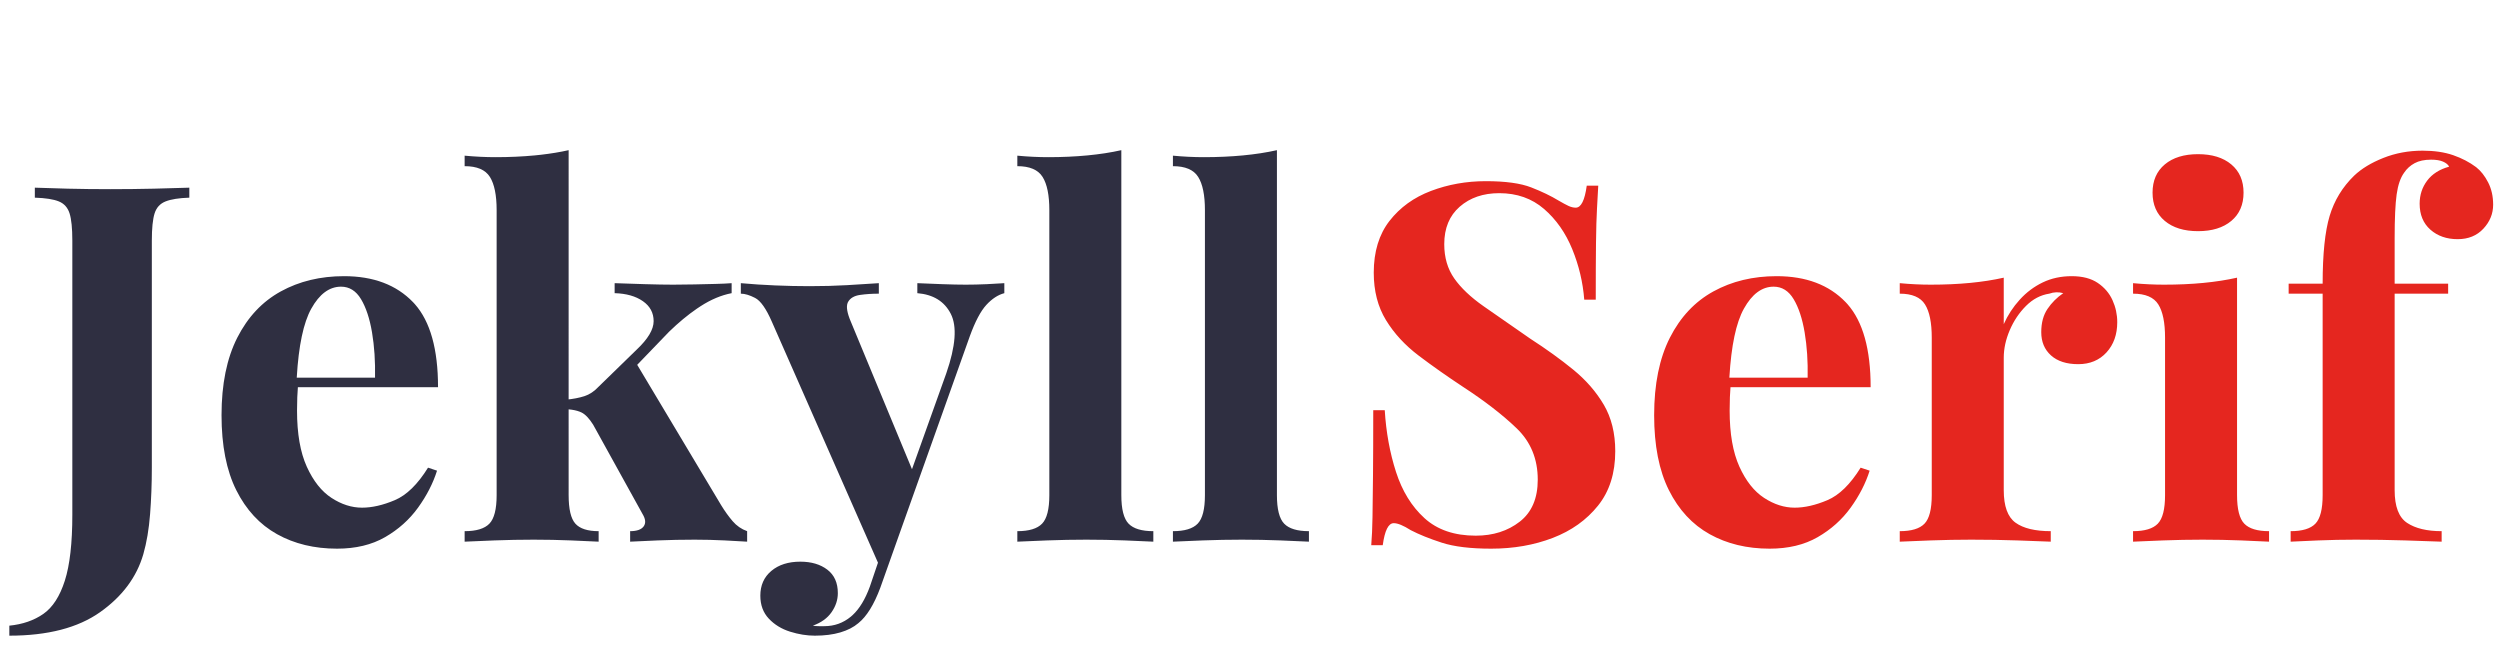
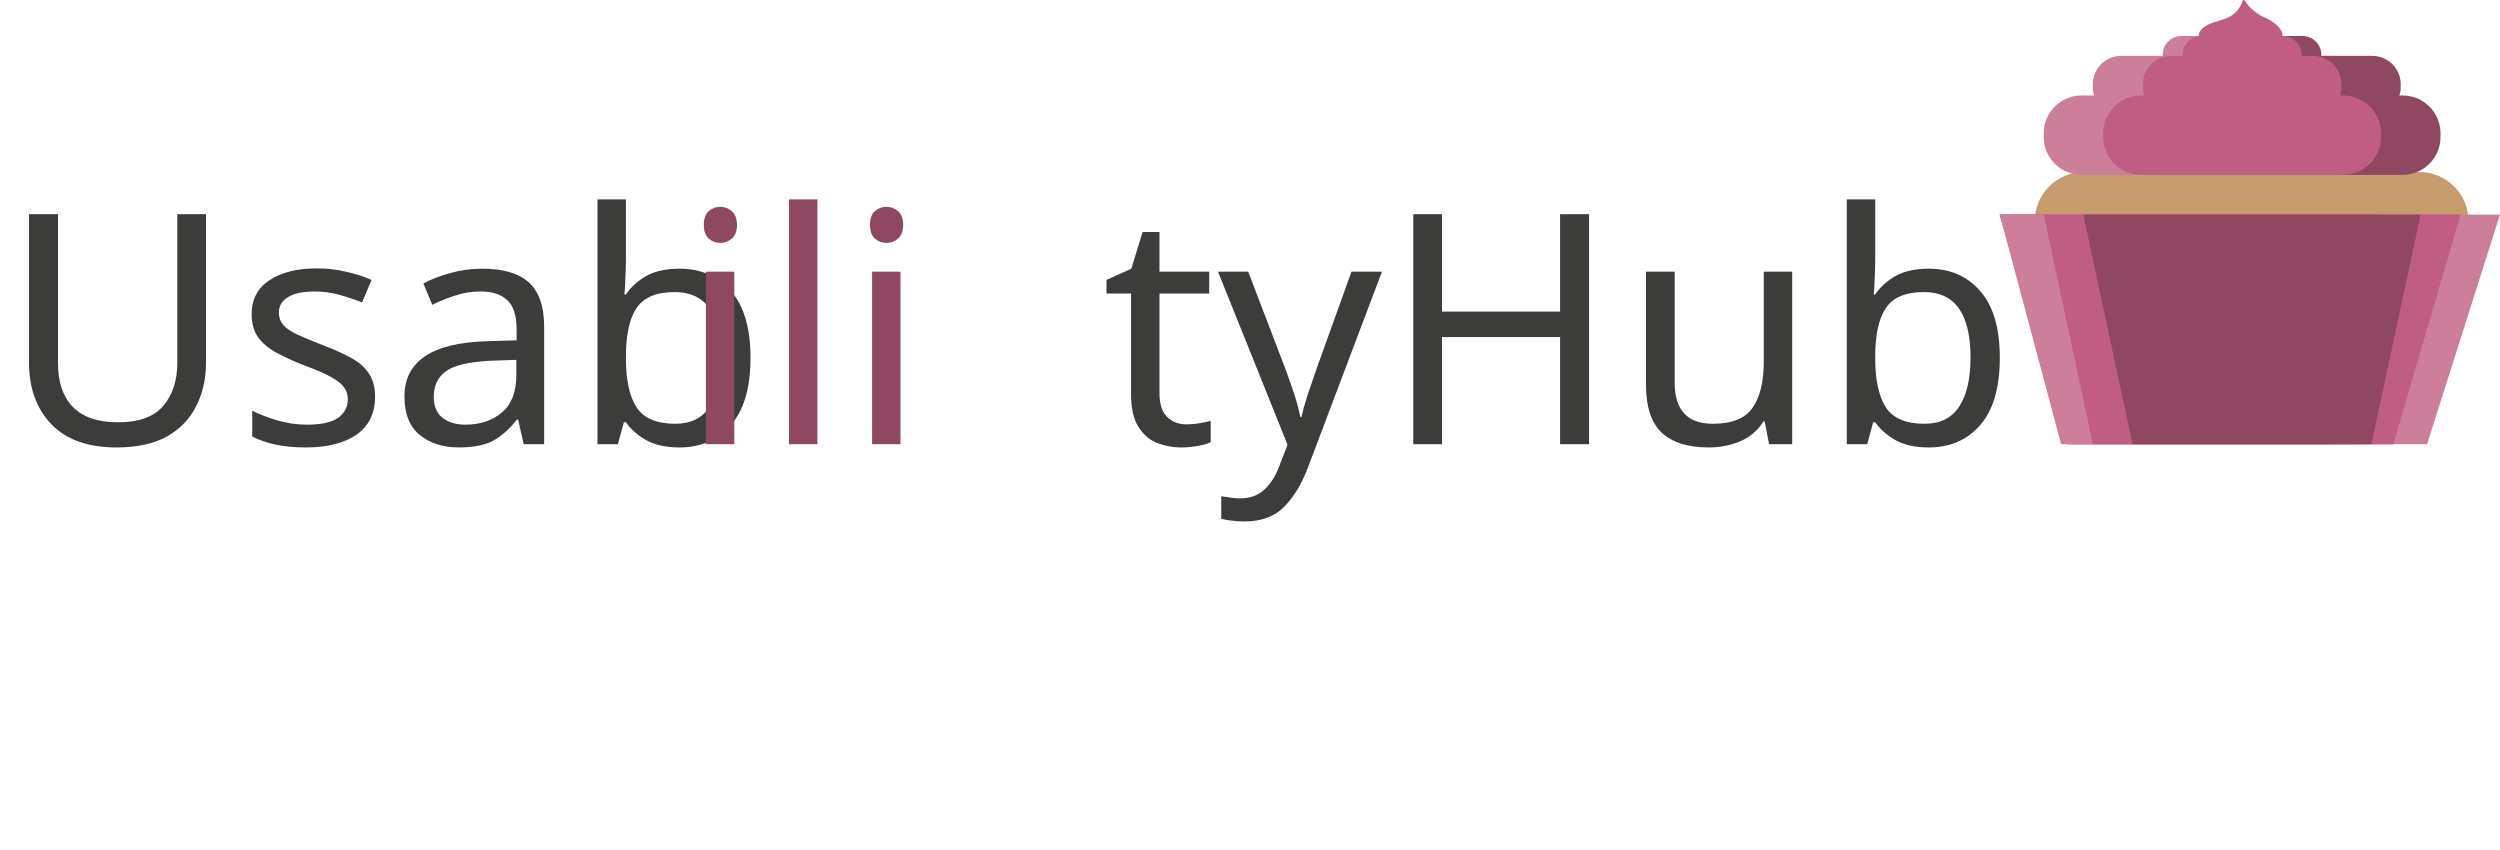
- <svg xmlns="http://www.w3.org/2000/svg" width="240px" height="64px" viewBox="0 0 240 64" version="1.1">
-   <g id="Page-1" stroke="none" stroke-width="1" fill="none" fill-rule="evenodd">
-     <g id="logo" transform="translate(2, 0)" fill-rule="nonzero">
-       <path id="Jekyll" fill="#2f2f41" d="M-1.104,61.024 C2.576,61.024 5.48,60.272 7.608,58.768 C9.736,57.264 11.12,55.408 11.76,53.2 C12.08,52.08 12.296,50.8 12.408,49.36 C12.52,47.92 12.576,46.44 12.576,44.92 L12.576,44.92 L12.576,23.104 C12.576,21.92 12.664,21.048 12.84,20.488 C13.016,19.928 13.368,19.544 13.896,19.336 C14.424,19.128 15.184,19.008 16.176,18.976 L16.176,18.976 L16.176,18.016 C15.28,18.048 14.152,18.08 12.792,18.112 C11.432,18.144 10.032,18.16 8.592,18.16 C7.152,18.16 5.784,18.144 4.488,18.112 C3.192,18.08 2.144,18.048 1.344,18.016 L1.344,18.016 L1.344,18.976 C2.368,19.008 3.136,19.128 3.648,19.336 C4.16,19.544 4.504,19.928 4.68,20.488 C4.856,21.048 4.944,21.92 4.944,23.104 L4.944,23.104 L4.944,49.408 C4.944,52.128 4.704,54.24 4.224,55.744 C3.744,57.248 3.056,58.312 2.16,58.936 C1.264,59.56 0.176,59.936 -1.104,60.064 L-1.104,60.064 L-1.104,61.024 Z M30.355,52.672 C32.147,52.672 33.683,52.304 34.963,51.568 C36.243,50.832 37.299,49.888 38.131,48.736 C38.963,47.584 39.571,46.4 39.955,45.184 L39.955,45.184 L39.091,44.896 C38.099,46.496 37.035,47.536 35.899,48.016 C34.763,48.496 33.715,48.736 32.755,48.736 C31.763,48.736 30.787,48.424 29.827,47.8 C28.867,47.176 28.075,46.176 27.451,44.8 C26.827,43.424 26.515,41.632 26.515,39.424 C26.515,38.976 26.523,38.544 26.539,38.128 C26.555,37.712 26.579,37.312 26.611,36.928 L26.593,37.168 L40.051,37.168 C40.051,33.532 39.309,30.875 37.826,29.197 L37.651,29.008 C36.051,27.344 33.843,26.512 31.027,26.512 C28.755,26.512 26.731,27 24.955,27.976 C23.179,28.952 21.787,30.432 20.779,32.416 C19.771,34.4 19.267,36.88 19.267,39.856 C19.267,42.768 19.739,45.168 20.683,47.056 C21.627,48.944 22.931,50.352 24.595,51.28 C26.259,52.208 28.179,52.672 30.355,52.672 Z M26.49,36.22 C26.669,33.175 27.133,30.979 27.883,29.632 C28.667,28.224 29.619,27.52 30.739,27.52 C31.539,27.52 32.179,27.92 32.659,28.72 C33.139,29.52 33.491,30.584 33.715,31.912 C33.939,33.24 34.035,34.688 34.003,36.256 L34.003,36.256 L26.487,36.256 L26.49,36.22 Z M69.725,52 L69.725,50.992 C69.181,50.8 68.717,50.48 68.333,50.032 C67.949,49.584 67.581,49.072 67.229,48.496 L67.229,48.496 L59.172,35.023 L62.237,31.84 C63.133,30.972 64.016,30.239 64.888,29.64 L65.261,29.392 C66.253,28.752 67.245,28.336 68.237,28.144 L68.237,28.144 L68.237,27.184 C67.853,27.216 67.341,27.24 66.701,27.256 C66.061,27.272 65.381,27.288 64.661,27.304 C63.941,27.32 63.261,27.328 62.621,27.328 C61.885,27.328 60.989,27.312 59.933,27.28 C58.877,27.248 57.901,27.216 57.005,27.184 L57.005,27.184 L57.005,28.144 C58.125,28.176 59.029,28.432 59.717,28.912 C60.405,29.392 60.749,30.032 60.749,30.832 C60.749,31.632 60.205,32.544 59.117,33.568 L59.117,33.568 L55.469,37.12 C55.053,37.568 54.597,37.872 54.101,38.032 C53.605,38.192 53.021,38.304 52.349,38.368 L52.588,38.342 L52.589,14.416 C51.762,14.603 50.869,14.75 49.909,14.859 L49.325,14.92 C48.141,15.032 46.893,15.088 45.581,15.088 C44.621,15.088 43.629,15.04 42.605,14.944 L42.605,14.944 L42.605,15.952 C43.789,15.952 44.597,16.296 45.029,16.984 C45.461,17.672 45.677,18.736 45.677,20.176 L45.677,20.176 L45.677,47.536 C45.677,48.88 45.445,49.792 44.981,50.272 C44.517,50.752 43.725,50.992 42.605,50.992 L42.605,50.992 L42.605,52 C43.245,51.968 44.197,51.928 45.461,51.88 C46.725,51.832 47.981,51.808 49.229,51.808 C50.445,51.808 51.637,51.832 52.805,51.88 C53.973,51.928 54.861,51.968 55.469,52 L55.469,52 L55.469,50.992 C54.413,50.992 53.669,50.752 53.237,50.272 C52.805,49.792 52.589,48.88 52.589,47.536 L52.589,47.536 L52.588,39.298 L52.602,39.298 C53.012,39.336 53.36,39.41 53.648,39.521 L53.813,39.592 C54.181,39.768 54.557,40.16 54.941,40.768 L54.941,40.768 L59.693,49.36 C59.981,49.84 60.013,50.232 59.789,50.536 C59.565,50.84 59.133,50.992 58.493,50.992 L58.493,50.992 L58.493,52 C59.069,51.968 59.949,51.928 61.133,51.88 C62.317,51.832 63.501,51.808 64.685,51.808 C65.645,51.808 66.605,51.832 67.565,51.88 C68.525,51.928 69.245,51.968 69.725,52 L69.725,52 Z M76.224,61.024 C77.152,61.024 77.968,60.92 78.672,60.712 C79.376,60.504 79.952,60.208 80.4,59.824 C81.2,59.184 81.904,58.048 82.512,56.416 L82.512,56.416 L84.336,51.28 L91.104,32.272 C91.616,30.864 92.144,29.864 92.688,29.272 C93.232,28.68 93.808,28.304 94.416,28.144 L94.416,28.144 L94.416,27.184 C94,27.216 93.44,27.248 92.736,27.28 C92.032,27.312 91.36,27.328 90.72,27.328 C90.08,27.328 89.328,27.312 88.464,27.28 C87.6,27.248 86.8,27.216 86.064,27.184 L86.064,27.184 L86.064,28.144 C87.6,28.272 88.672,28.936 89.28,30.136 C89.888,31.336 89.744,33.232 88.848,35.824 L88.848,35.824 L85.55,45.046 L79.68,30.88 C79.325,30.053 79.223,29.451 79.373,29.074 L79.416,28.984 C79.624,28.616 80.008,28.392 80.568,28.312 C81.128,28.232 81.728,28.192 82.368,28.192 L82.368,28.192 L82.368,27.184 C81.408,27.248 80.384,27.312 79.296,27.376 C78.208,27.44 77.008,27.472 75.696,27.472 C74.64,27.472 73.544,27.448 72.408,27.4 C71.272,27.352 70.176,27.28 69.12,27.184 L69.12,27.184 L69.12,28.192 C69.504,28.192 69.96,28.328 70.488,28.6 C71.016,28.872 71.552,29.632 72.096,30.88 L72.096,30.88 L82.285,54.018 L81.504,56.32 C81.061,57.531 80.509,58.442 79.847,59.053 L79.68,59.2 C78.944,59.808 78.096,60.112 77.136,60.112 L77.136,60.112 L76.608,60.112 C76.384,60.112 76.192,60.096 76.032,60.064 C76.832,59.776 77.432,59.344 77.832,58.768 C78.232,58.192 78.432,57.584 78.432,56.944 C78.432,55.952 78.096,55.2 77.424,54.688 C76.752,54.176 75.888,53.92 74.832,53.92 C73.68,53.92 72.752,54.216 72.048,54.808 C71.344,55.4 70.992,56.192 70.992,57.184 C70.992,58.08 71.264,58.816 71.808,59.392 C72.352,59.968 73.032,60.384 73.848,60.64 C74.664,60.896 75.456,61.024 76.224,61.024 Z M108.72,52 L108.72,50.992 C107.6,50.992 106.808,50.752 106.344,50.272 C105.88,49.792 105.648,48.88 105.648,47.536 L105.648,47.536 L105.648,14.416 C104.656,14.64 103.568,14.808 102.384,14.92 C101.2,15.032 99.952,15.088 98.64,15.088 C97.68,15.088 96.688,15.04 95.664,14.944 L95.664,14.944 L95.664,15.952 C96.848,15.952 97.656,16.296 98.088,16.984 C98.52,17.672 98.736,18.736 98.736,20.176 L98.736,20.176 L98.736,47.536 C98.736,48.88 98.504,49.792 98.04,50.272 C97.576,50.752 96.784,50.992 95.664,50.992 L95.664,50.992 L95.664,52 C96.304,51.968 97.256,51.928 98.52,51.88 C99.784,51.832 101.04,51.808 102.288,51.808 C103.536,51.808 104.768,51.832 105.984,51.88 C107.2,51.928 108.112,51.968 108.72,52 L108.72,52 Z M123.657,52 L123.657,50.992 C122.537,50.992 121.745,50.752 121.281,50.272 C120.817,49.792 120.585,48.88 120.585,47.536 L120.585,47.536 L120.585,14.416 C119.593,14.64 118.505,14.808 117.321,14.92 C116.137,15.032 114.889,15.088 113.577,15.088 C112.617,15.088 111.625,15.04 110.601,14.944 L110.601,14.944 L110.601,15.952 C111.785,15.952 112.593,16.296 113.025,16.984 C113.457,17.672 113.673,18.736 113.673,20.176 L113.673,20.176 L113.673,47.536 C113.673,48.88 113.441,49.792 112.977,50.272 C112.513,50.752 111.721,50.992 110.601,50.992 L110.601,50.992 L110.601,52 C111.241,51.968 112.193,51.928 113.457,51.88 C114.721,51.832 115.977,51.808 117.225,51.808 C118.473,51.808 119.705,51.832 120.921,51.88 C122.137,51.928 123.049,51.968 123.657,52 L123.657,52 Z" />
-       <path id="Serif" fill="#E5261F" d="M141.16,52.672 C143.304,52.672 145.272,52.328 147.064,51.64 C148.856,50.952 150.304,49.92 151.408,48.544 C152.512,47.168 153.064,45.424 153.064,43.312 C153.064,41.584 152.696,40.096 151.96,38.848 C151.224,37.6 150.248,36.48 149.032,35.488 C147.816,34.496 146.44,33.504 144.904,32.512 C143.144,31.296 141.648,30.256 140.416,29.392 C139.184,28.528 138.248,27.64 137.608,26.728 C136.968,25.816 136.648,24.72 136.648,23.44 C136.648,21.904 137.144,20.704 138.136,19.84 C139.128,18.976 140.392,18.544 141.928,18.544 C143.624,18.544 145.056,19.048 146.224,20.056 C147.392,21.064 148.296,22.352 148.936,23.92 C149.576,25.488 149.96,27.104 150.088,28.768 L150.088,28.768 L151.192,28.768 C151.192,26.528 151.2,24.72 151.216,23.344 C151.232,21.968 151.264,20.856 151.312,20.008 C151.36,19.16 151.4,18.432 151.432,17.824 L151.432,17.824 L150.328,17.824 C150.136,19.232 149.784,19.936 149.272,19.936 C149.048,19.936 148.816,19.88 148.576,19.768 C148.336,19.656 148.024,19.488 147.64,19.264 C146.904,18.816 146.024,18.392 145,17.992 C143.976,17.592 142.52,17.392 140.632,17.392 C138.776,17.392 137.024,17.704 135.376,18.328 C133.728,18.952 132.4,19.912 131.392,21.208 C130.384,22.504 129.88,24.16 129.88,26.176 C129.88,27.936 130.272,29.456 131.056,30.736 C131.84,32.016 132.888,33.152 134.2,34.144 C135.512,35.136 136.92,36.128 138.424,37.12 C140.536,38.496 142.264,39.832 143.608,41.128 C144.952,42.424 145.624,44.064 145.624,46.048 C145.624,47.84 145.048,49.184 143.896,50.08 C142.744,50.976 141.336,51.424 139.672,51.424 C137.624,51.424 135.984,50.864 134.752,49.744 C133.52,48.624 132.608,47.144 132.016,45.304 C131.424,43.464 131.064,41.488 130.936,39.376 L130.936,39.376 L129.832,39.376 C129.832,41.904 129.824,43.992 129.808,45.64 C129.792,47.288 129.776,48.624 129.76,49.648 C129.744,50.672 129.704,51.568 129.64,52.336 L129.64,52.336 L130.744,52.336 C130.936,50.928 131.288,50.224 131.8,50.224 C132.184,50.224 132.728,50.448 133.432,50.896 C134.232,51.312 135.224,51.712 136.408,52.096 C137.592,52.48 139.176,52.672 141.16,52.672 Z M167.886,52.672 C169.678,52.672 171.214,52.304 172.494,51.568 C173.774,50.832 174.83,49.888 175.662,48.736 C176.494,47.584 177.102,46.4 177.486,45.184 L177.486,45.184 L176.622,44.896 C175.63,46.496 174.566,47.536 173.43,48.016 C172.294,48.496 171.246,48.736 170.286,48.736 C169.294,48.736 168.318,48.424 167.358,47.8 C166.398,47.176 165.606,46.176 164.982,44.8 C164.358,43.424 164.046,41.632 164.046,39.424 C164.046,38.976 164.054,38.544 164.07,38.128 C164.086,37.712 164.11,37.312 164.142,36.928 L164.124,37.168 L177.582,37.168 C177.582,33.532 176.84,30.875 175.357,29.197 L175.182,29.008 C173.582,27.344 171.374,26.512 168.558,26.512 C166.286,26.512 164.262,27 162.486,27.976 C160.71,28.952 159.318,30.432 158.31,32.416 C157.302,34.4 156.798,36.88 156.798,39.856 C156.798,42.768 157.27,45.168 158.214,47.056 C159.158,48.944 160.462,50.352 162.126,51.28 C163.79,52.208 165.71,52.672 167.886,52.672 Z M164.021,36.22 C164.2,33.175 164.664,30.979 165.414,29.632 C166.198,28.224 167.15,27.52 168.27,27.52 C169.07,27.52 169.71,27.92 170.19,28.72 C170.67,29.52 171.022,30.584 171.246,31.912 C171.47,33.24 171.566,34.688 171.534,36.256 L171.534,36.256 L164.018,36.256 L164.021,36.22 Z M194.872,52 L194.872,50.992 C193.368,50.992 192.24,50.72 191.488,50.176 C190.736,49.632 190.36,48.592 190.36,47.056 L190.36,47.056 L190.36,34.336 C190.36,33.472 190.552,32.592 190.936,31.696 C191.32,30.8 191.84,30.024 192.496,29.368 C193.152,28.712 193.896,28.32 194.728,28.192 C195.176,28.032 195.624,28.016 196.072,28.144 C195.464,28.56 194.96,29.064 194.56,29.656 C194.16,30.248 193.96,30.992 193.96,31.888 C193.96,32.816 194.272,33.56 194.896,34.12 C195.52,34.68 196.392,34.96 197.512,34.96 C198.632,34.96 199.536,34.584 200.224,33.832 C200.912,33.08 201.256,32.112 201.256,30.928 C201.256,30.192 201.104,29.488 200.8,28.816 C200.496,28.144 200.024,27.592 199.384,27.16 C198.744,26.728 197.912,26.512 196.888,26.512 C195.864,26.512 194.936,26.712 194.104,27.112 C193.272,27.512 192.536,28.064 191.896,28.768 C191.256,29.472 190.744,30.256 190.36,31.12 L190.36,31.12 L190.36,26.656 C189.368,26.88 188.288,27.048 187.12,27.16 C185.952,27.272 184.696,27.328 183.352,27.328 C182.392,27.328 181.4,27.28 180.376,27.184 L180.376,27.184 L180.376,28.192 C181.56,28.192 182.368,28.536 182.8,29.224 C183.232,29.912 183.448,30.976 183.448,32.416 L183.448,32.416 L183.448,47.536 C183.448,48.88 183.216,49.792 182.752,50.272 C182.288,50.752 181.496,50.992 180.376,50.992 L180.376,50.992 L180.376,52 C181.048,51.968 182.04,51.928 183.352,51.88 C184.664,51.832 185.96,51.808 187.24,51.808 C188.776,51.808 190.248,51.832 191.656,51.88 C193.064,51.928 194.136,51.968 194.872,52 L194.872,52 Z M209.013,22.192 C210.357,22.192 211.421,21.864 212.205,21.208 C212.989,20.552 213.381,19.648 213.381,18.496 C213.381,17.344 212.989,16.44 212.205,15.784 C211.421,15.128 210.357,14.8 209.013,14.8 C207.669,14.8 206.605,15.128 205.821,15.784 C205.037,16.44 204.645,17.344 204.645,18.496 C204.645,19.648 205.037,20.552 205.821,21.208 C206.605,21.864 207.669,22.192 209.013,22.192 Z M215.829,52 L215.829,50.992 C214.709,50.992 213.917,50.752 213.453,50.272 C212.989,49.792 212.757,48.88 212.757,47.536 L212.757,47.536 L212.757,26.656 C211.765,26.88 210.685,27.048 209.517,27.16 C208.349,27.272 207.093,27.328 205.749,27.328 C204.789,27.328 203.797,27.28 202.773,27.184 L202.773,27.184 L202.773,28.192 C203.957,28.192 204.765,28.536 205.197,29.224 C205.629,29.912 205.845,30.976 205.845,32.416 L205.845,32.416 L205.845,47.536 C205.845,48.88 205.613,49.792 205.149,50.272 C204.685,50.752 203.893,50.992 202.773,50.992 L202.773,50.992 L202.773,52 C203.413,51.968 204.373,51.928 205.653,51.88 C206.933,51.832 208.197,51.808 209.445,51.808 C210.693,51.808 211.925,51.832 213.141,51.88 C214.357,51.928 215.253,51.968 215.829,52 L215.829,52 Z M232.398,52 L232.398,50.992 C230.99,50.992 229.886,50.728 229.086,50.2 C228.286,49.672 227.886,48.624 227.886,47.056 L227.886,47.056 L227.886,28.192 L233.022,28.192 L233.022,27.232 L227.886,27.232 L227.886,22.864 C227.886,20.976 227.95,19.576 228.078,18.664 C228.206,17.752 228.446,17.056 228.798,16.576 C229.054,16.192 229.39,15.888 229.806,15.664 C230.222,15.44 230.75,15.328 231.39,15.328 C231.87,15.328 232.254,15.392 232.542,15.52 C232.83,15.648 233.022,15.808 233.118,16 C232.19,16.256 231.486,16.704 231.006,17.344 C230.526,17.984 230.286,18.72 230.286,19.552 C230.286,20.608 230.63,21.44 231.318,22.048 C232.006,22.656 232.878,22.96 233.934,22.96 C234.958,22.96 235.782,22.624 236.406,21.952 C237.03,21.28 237.342,20.512 237.342,19.648 C237.342,18.848 237.182,18.136 236.862,17.512 C236.542,16.888 236.158,16.4 235.71,16.048 C235.07,15.568 234.334,15.184 233.502,14.896 C232.67,14.608 231.694,14.464 230.574,14.464 C229.23,14.464 227.974,14.696 226.806,15.16 C225.638,15.624 224.702,16.192 223.998,16.864 C222.878,17.952 222.094,19.24 221.646,20.728 C221.198,22.216 220.974,24.384 220.974,27.232 L220.974,27.232 L217.71,27.232 L217.71,28.192 L220.974,28.192 L220.974,47.536 C220.974,48.88 220.742,49.792 220.278,50.272 C219.814,50.752 219.022,50.992 217.902,50.992 L217.902,50.992 L217.902,52 C218.51,51.968 219.398,51.928 220.566,51.88 C221.734,51.832 222.926,51.808 224.142,51.808 C225.806,51.808 227.39,51.832 228.894,51.88 C230.398,51.928 231.566,51.968 232.398,52 L232.398,52 Z" />
-     </g>
+ <svg xmlns="http://www.w3.org/2000/svg" viewBox="0 0 131.98 44.85">
+   <defs>
+     <style>.cls-1{fill:#c69c6c;}.cls-2{fill:#cd7e9b;}.cls-3,.cls-6{fill:#904762;}.cls-4{fill:#c05d82;}.cls-5{font-size:17px;fill:#3c3c3b;font-family:BradleyHandITC, Bradley Hand ITC;}.cls-6{font-family:Windows-Command-Prompt, Windows Command Prompt;}.cls-7{letter-spacing:0em;}</style>
+   </defs>
+   <g id="Ebene_1" data-name="Ebene 1">
+     <rect class="cls-1" x="107.42" y="9.08" width="22.9" height="6.09" rx="2.6" />
+     <polygon class="cls-2" points="105.57 11.33 131.98 11.33 128.13 23.45 109.42 23.45 105.57 11.33" />
+     <rect class="cls-2" x="107.89" y="5.04" width="19.41" height="4.19" rx="2" />
+     <rect class="cls-2" x="110.48" y="2.95" width="14.23" height="3.14" rx="1.5" />
+     <rect class="cls-2" x="114.17" y="1.9" width="7.95" height="2.1" rx="1" />
+     <rect class="cls-3" x="112.08" y="5.04" width="16.76" height="4.19" rx="2" />
+     <rect class="cls-3" x="114.17" y="2.95" width="12.57" height="3.14" rx="1.5" />
+     <rect class="cls-3" x="115.65" y="1.9" width="6.9" height="2.1" rx="1" />
+     <rect class="cls-4" x="111.03" y="5.04" width="14.67" height="4.19" rx="2" />
+     <rect class="cls-4" x="113.13" y="2.95" width="10.48" height="3.14" rx="1.5" />
+     <rect class="cls-4" x="115.22" y="1.9" width="6.29" height="2.1" rx="1" />
+     <path class="cls-4" d="M118.34,6.43c0-.28.28-.51.59-.64s.65-.19.95-.33a1.41,1.41,0,0,0,.79-.93c.12,0,.18.11.22.2a2.51,2.51,0,0,0,1.07.78c.4.22.81.52.81.92" transform="translate(-2.27 -4.53)" />
+     <polygon class="cls-4" points="105.57 11.33 129.89 11.33 126.34 23.45 109.12 23.45 105.57 11.33" />
+     <polygon class="cls-4" points="105.57 11.33 129.89 11.33 126.34 23.45 109.12 23.45 105.57 11.33" />
+     <polygon class="cls-2" points="105.57 11.33 127.79 11.33 124.55 23.45 108.81 23.45 105.57 11.33" />
+     <polygon class="cls-4" points="107.89 11.33 125.7 11.33 123.1 23.45 110.49 23.45 107.89 11.33" />
+     <polygon class="cls-3" points="109.98 11.33 127.79 11.33 125.19 23.45 112.58 23.45 109.98 11.33" />
+   </g>
+   <g id="Ebene_2" data-name="Ebene 2">
+     <text class="cls-5" transform="translate(0 23.45)">Usab<tspan class="cls-6" x="35.83" y="0">ili</tspan>
+       <tspan class="cls-7" x="58.15" y="0">tyHub</tspan>
+     </text>
  </g>
</svg>
